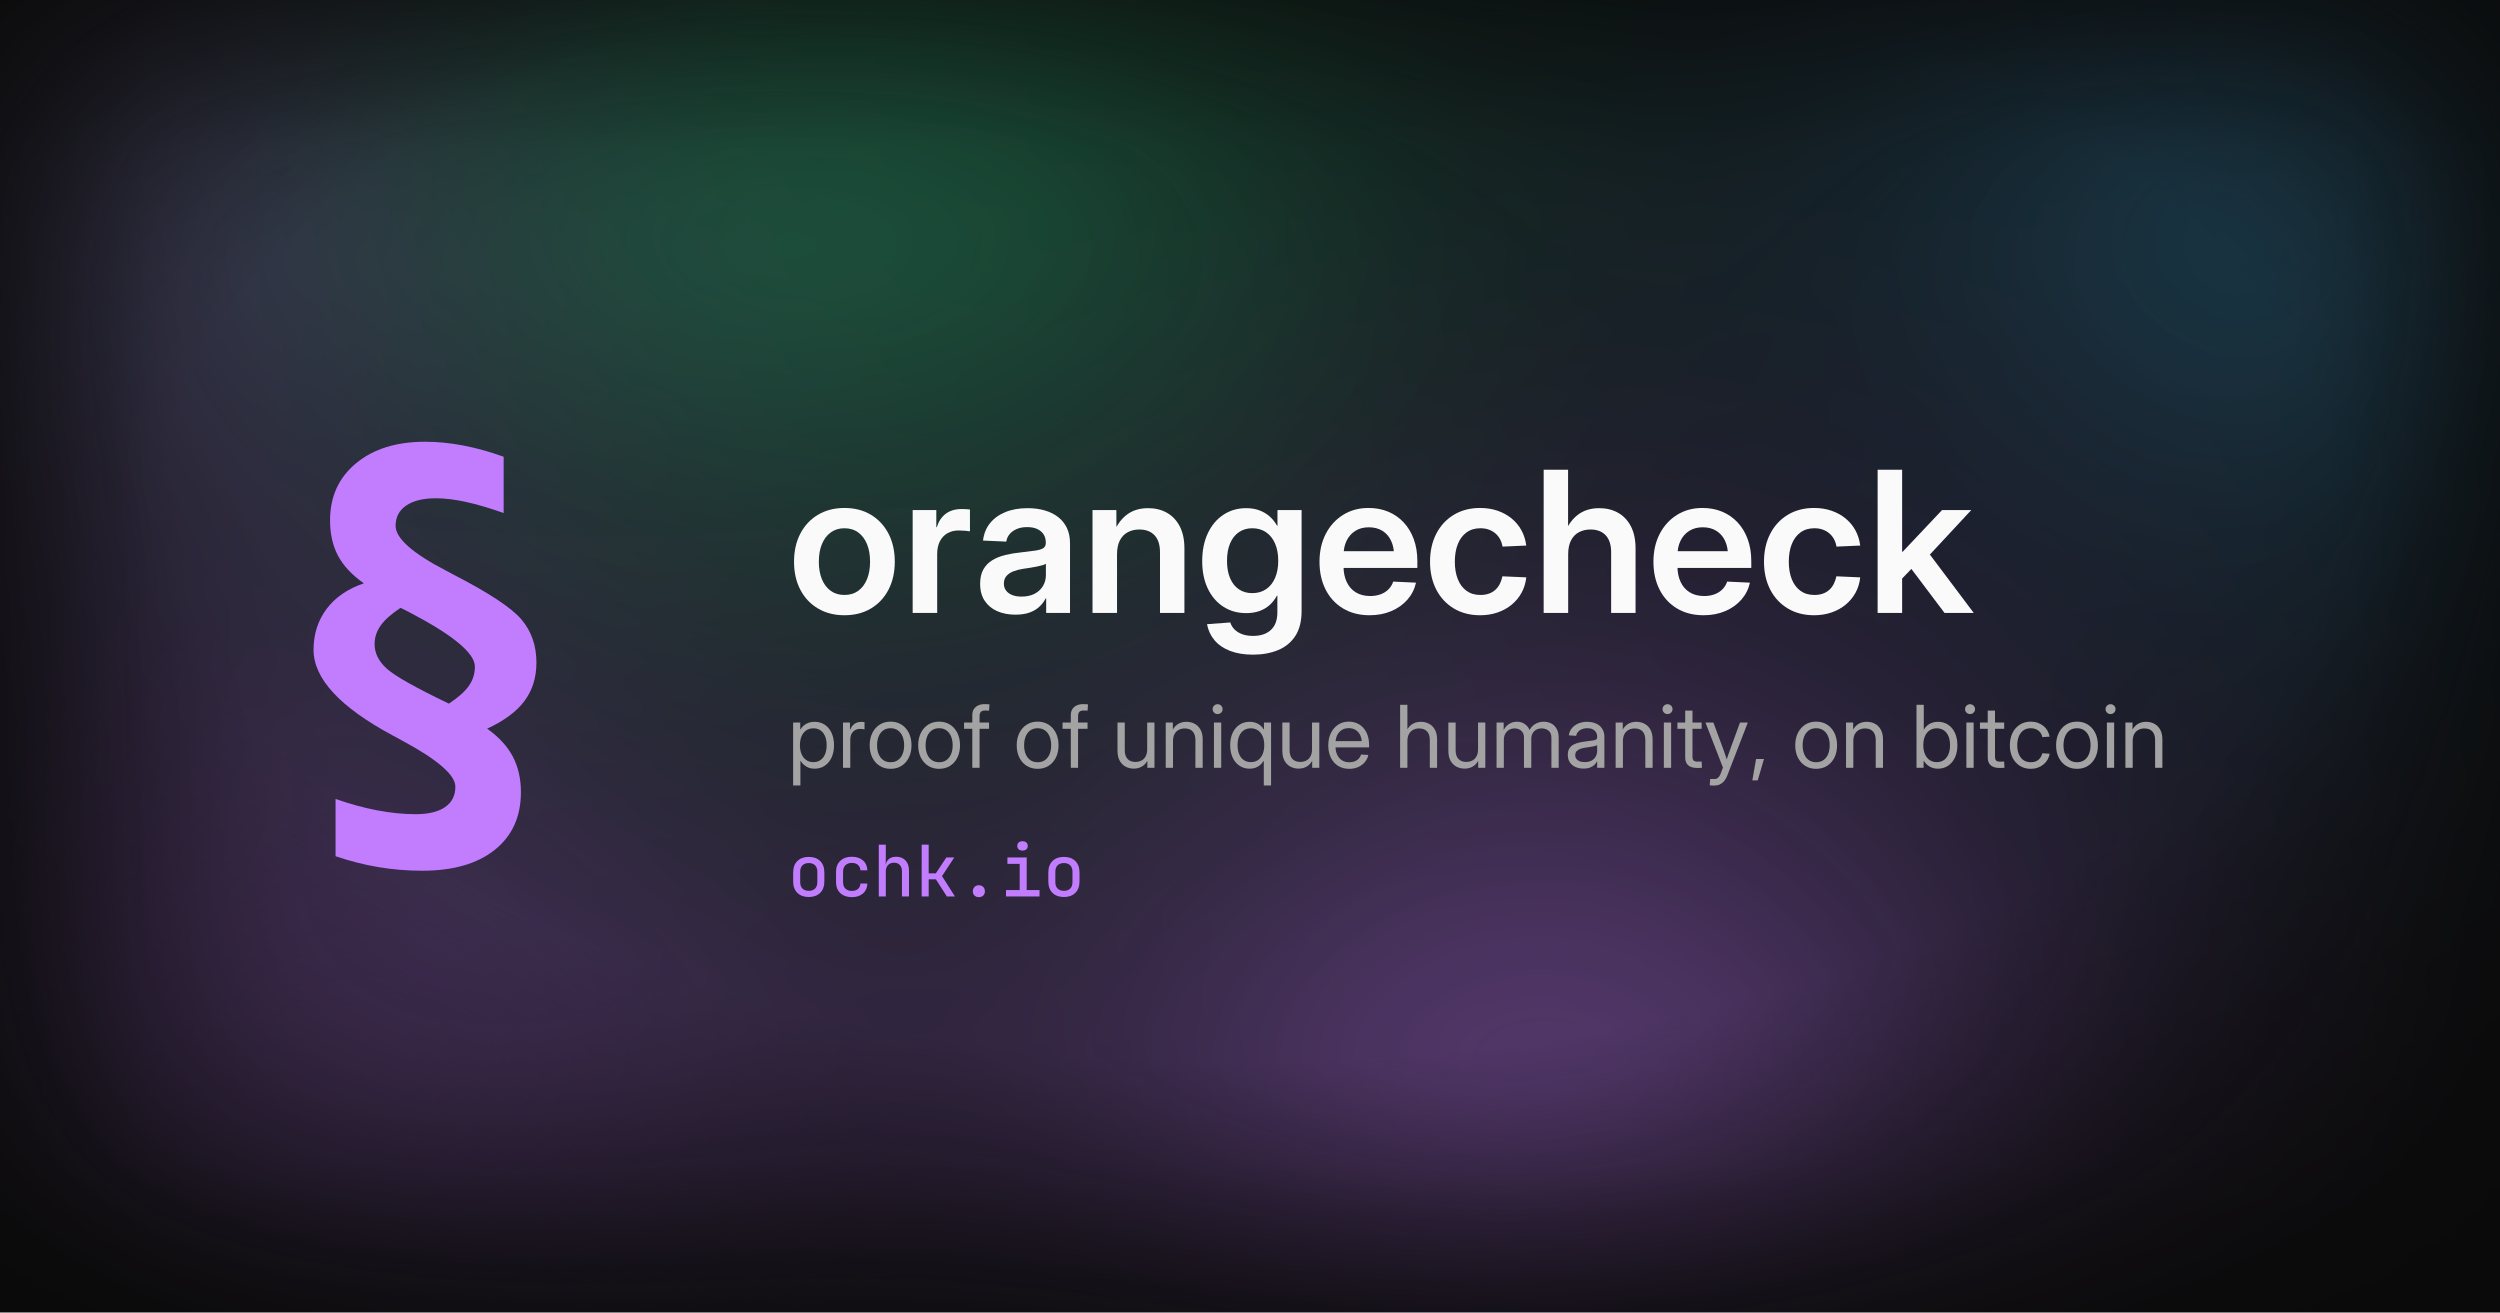
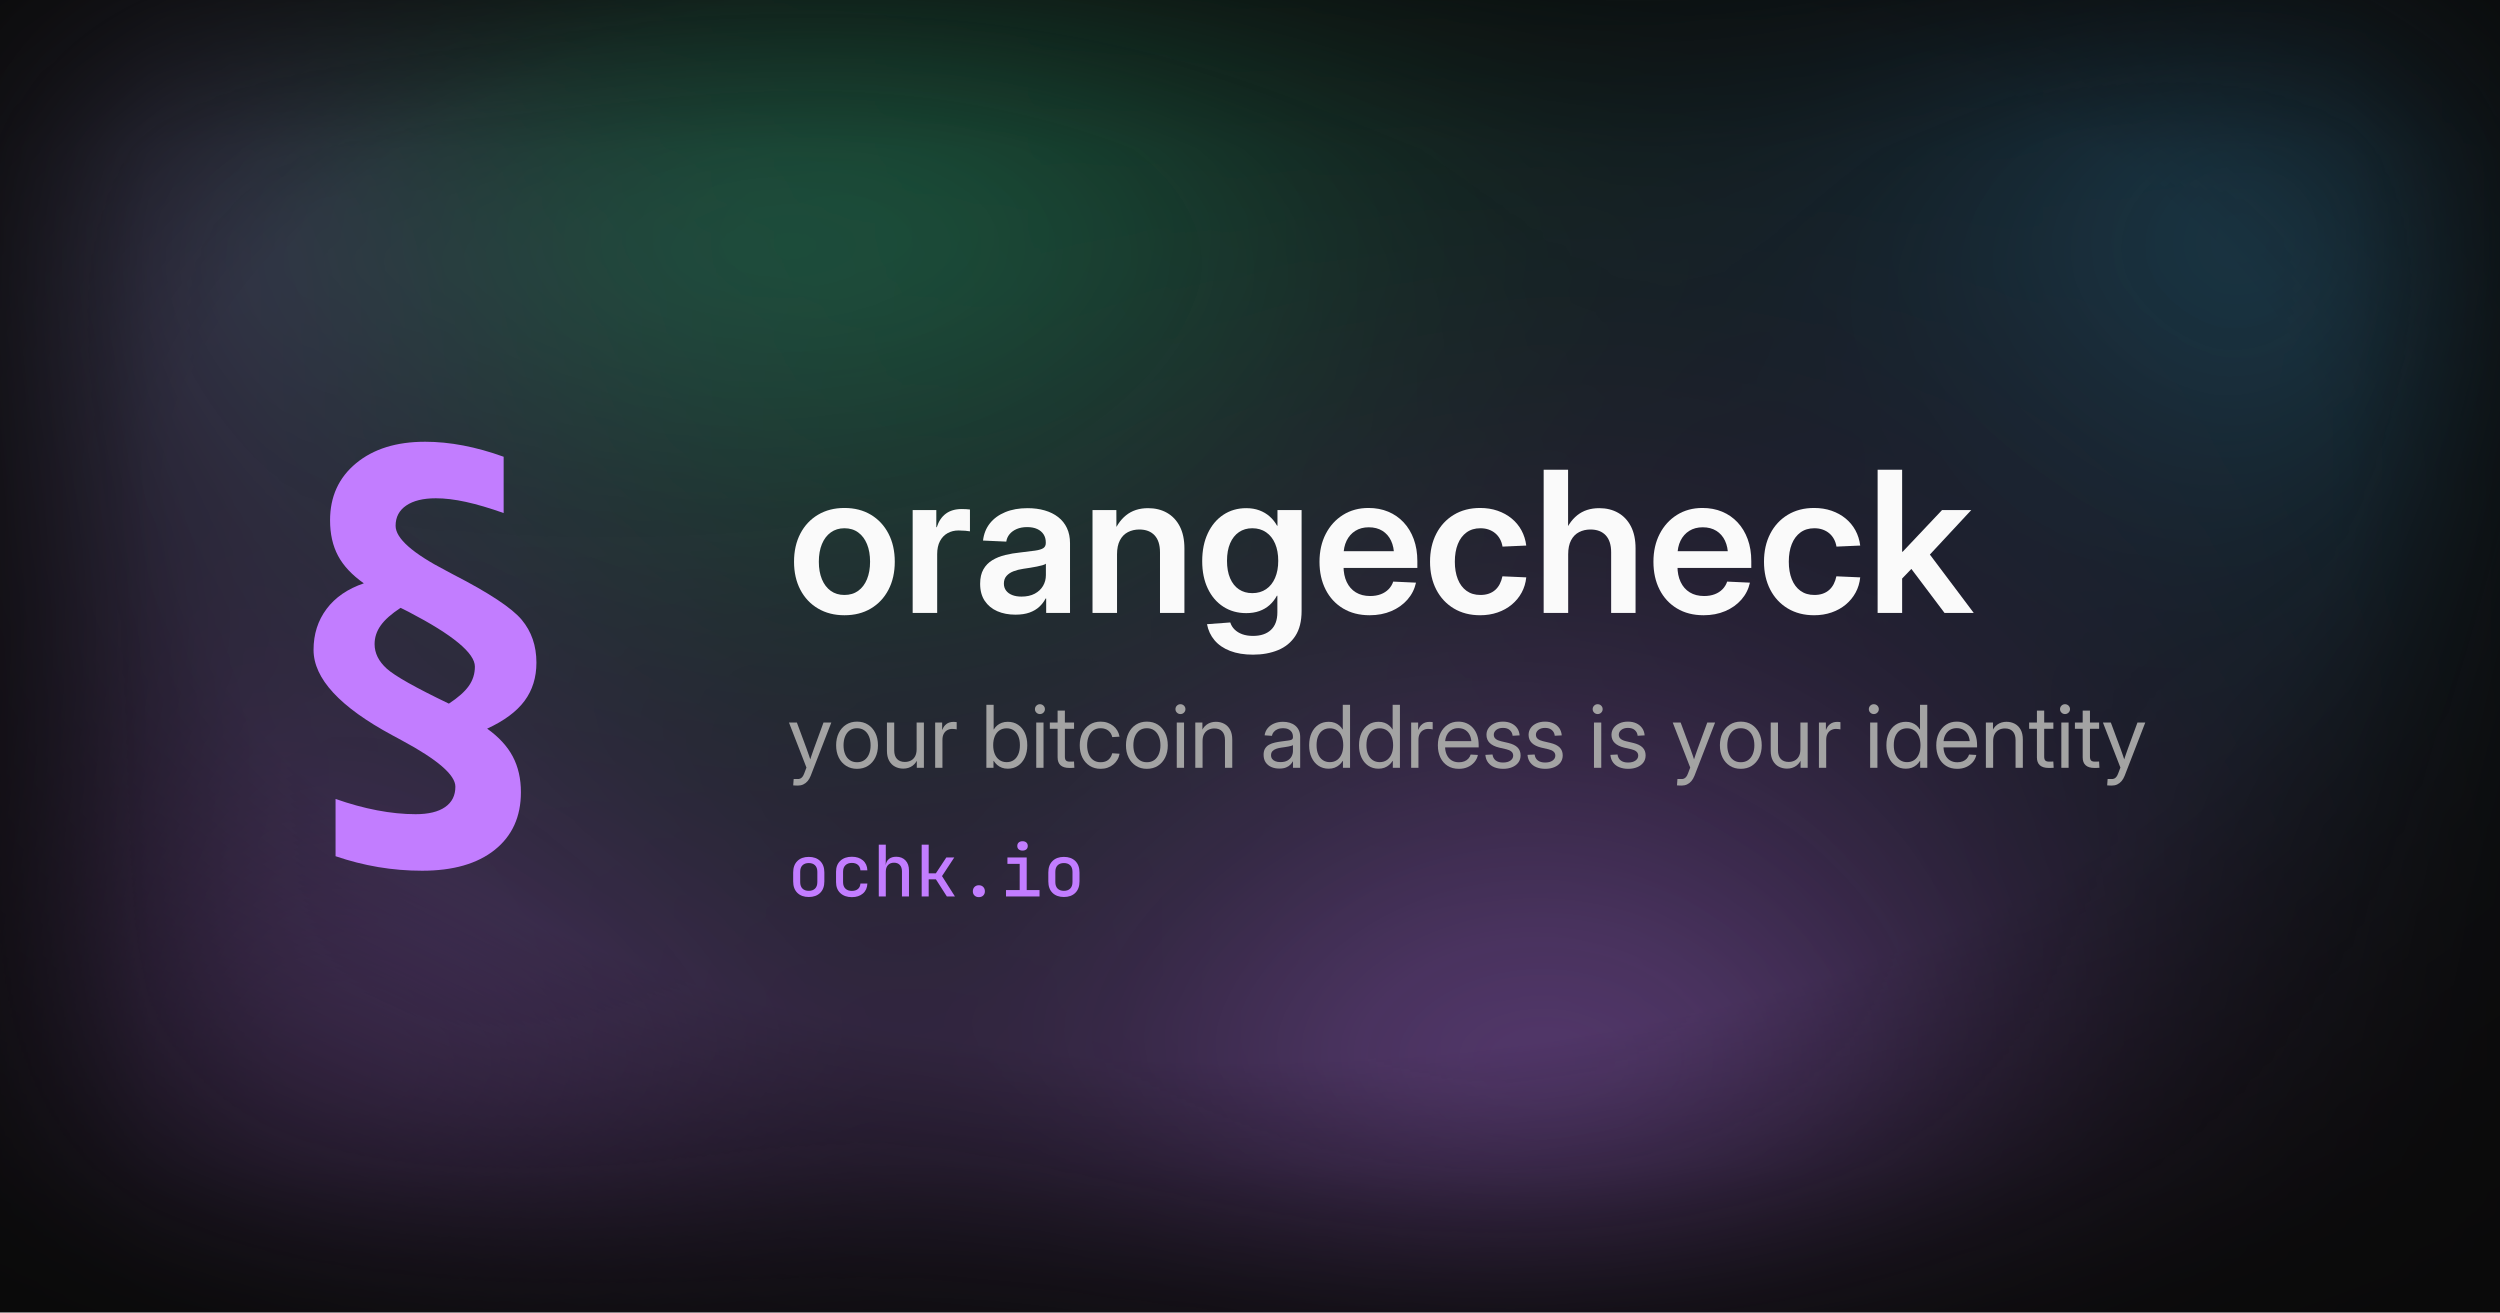
<svg xmlns="http://www.w3.org/2000/svg" width="1200" height="630" viewBox="0 0 1200 630" role="img" aria-label="orangecheck — og banner (lightning/dark)">
  <rect width="1200" height="630" fill="#0a0a0a" />
  <filter id="aublur" x="-20%" y="-20%" width="140%" height="140%">
    <feGaussianBlur stdDeviation="75.6" />
  </filter>
  <mask id="aumask">
    <rect width="1200" height="630" fill="url(#aufade)" />
  </mask>
  <defs>
    <radialGradient id="au0" cx="50%" cy="50%" r="50%">
      <stop offset="0%" stop-color="#c27dff" stop-opacity="0.95" />
      <stop offset="62%" stop-color="#c27dff" stop-opacity="0.18" />
      <stop offset="100%" stop-color="#c27dff" stop-opacity="0" />
    </radialGradient>
    <radialGradient id="au1" cx="50%" cy="50%" r="50%">
      <stop offset="0%" stop-color="#34c98a" stop-opacity="0.95" />
      <stop offset="62%" stop-color="#34c98a" stop-opacity="0.18" />
      <stop offset="100%" stop-color="#34c98a" stop-opacity="0" />
    </radialGradient>
    <radialGradient id="au2" cx="50%" cy="50%" r="50%">
      <stop offset="0%" stop-color="#3f9fd1" stop-opacity="0.95" />
      <stop offset="62%" stop-color="#3f9fd1" stop-opacity="0.18" />
      <stop offset="100%" stop-color="#3f9fd1" stop-opacity="0" />
    </radialGradient>
    <radialGradient id="au3" cx="50%" cy="50%" r="50%">
      <stop offset="0%" stop-color="#c27dff" stop-opacity="0.95" />
      <stop offset="62%" stop-color="#c27dff" stop-opacity="0.18" />
      <stop offset="100%" stop-color="#c27dff" stop-opacity="0" />
    </radialGradient>
    <radialGradient id="au4" cx="50%" cy="50%" r="50%">
      <stop offset="0%" stop-color="#c27dff" stop-opacity="0.95" />
      <stop offset="62%" stop-color="#c27dff" stop-opacity="0.18" />
      <stop offset="100%" stop-color="#c27dff" stop-opacity="0" />
    </radialGradient>
    <radialGradient id="aufade" cx="50%" cy="38%" r="78%">
      <stop offset="55%" stop-color="#fff" stop-opacity="1" />
      <stop offset="100%" stop-color="#fff" stop-opacity="0" />
    </radialGradient>
  </defs>
  <g opacity="0.62" filter="url(#aublur)" mask="url(#aumask)">
    <ellipse cx="-60.0" cy="-63.0" rx="552.0" ry="598.5" fill="url(#au0)" />
    <ellipse cx="408.0" cy="-31.5" rx="504.0" ry="567.0" fill="url(#au1)" />
    <ellipse cx="1176.0" cy="-50.4" rx="552.0" ry="598.5" fill="url(#au2)" />
    <ellipse cx="744.0" cy="598.5" rx="480.0" ry="535.5" fill="url(#au3)" />
    <ellipse cx="144.0" cy="642.6" rx="504.0" ry="535.5" fill="url(#au4)" />
  </g>
  <g transform="translate(72.0 183.0) scale(0.2578)" fill="#fafafa">
    <path d="M518 856Q463 820 438.5 785.5Q414 751 414 711Q414 657 462.5 613.0Q511 569 711 473Q766 509 790.5 543.5Q815 578 815 621Q815 702 550 840ZM930 1460V1235Q845 1265 779.0 1279.5Q713 1294 659 1294Q583 1294 540.5 1265.0Q498 1236 498 1184Q498 1109 701 1004Q720 994 729 989Q943 879 1002.0 808.5Q1061 738 1061 637Q1061 548 1013.5 484.0Q966 420 864 373Q934 323 966.5 261.5Q999 200 999 119Q999 -28 894.5 -111.5Q790 -195 604 -195Q515 -195 429.0 -180.5Q343 -166 258 -137V92Q343 62 424.0 46.5Q505 31 578 31Q655 31 696.0 59.5Q737 88 737 141Q737 211 523 326L512 332L486 346Q170 516 170 688Q170 782 222.0 851.5Q274 921 371 954Q300 1004 268.0 1064.0Q236 1124 236 1206Q236 1348 340.0 1434.0Q444 1520 616 1520Q690 1520 768.5 1505.0Q847 1490 930 1460Z" fill="#c27dff" transform="translate(225.3457 820.5434) scale(0.465726 -0.465726)" />
  </g>
  <g fill="#fafafa">
    <path transform="translate(378.00 294.21) scale(0.04614 -0.04614)" d="M592 -24Q436 -24 317.50 46Q199 116 133.50 241.50Q68 367 68 533Q68 699 133.50 825Q199 951 317.50 1021.50Q436 1092 592 1092Q750 1092 867.50 1021.50Q985 951 1050.50 825Q1116 699 1116 533Q1116 367 1050.50 241.50Q985 116 867.50 46Q750 -24 592 -24ZM592 187Q676 187 735.50 230Q795 273 827 351Q859 429 859 533Q859 638 827 716Q795 794 735.50 837.50Q676 881 592 881Q510 881 450 837.50Q390 794 358 716Q326 638 326 533Q326 428 358 350.50Q390 273 449.50 230Q509 187 592 187Z" />
    <path transform="translate(432.68 294.21) scale(0.04614 -0.04614)" d="M117 0V1070H363V892H368Q397 984 462 1032.50Q527 1081 629 1081Q653 1081 675.50 1079.50Q698 1078 713 1076V849Q699 852 664.50 855Q630 858 594 858Q531 858 480.50 830Q430 802 401 747Q372 692 372 611V0Z" />
    <path transform="translate(467.19 294.21) scale(0.04614 -0.04614)" d="M438 -18Q332 -18 249.50 18Q167 54 119 125.50Q71 197 71 303Q71 394 105 453.50Q139 513 197.50 548.50Q256 584 331.50 602.50Q407 621 488 629Q586 640 644 648.50Q702 657 728 674Q754 691 754 727V734Q754 782 731 817.50Q708 853 665 873Q622 893 560 893Q498 893 451.50 873Q405 853 377 819Q349 785 343 742L101 753Q113 857 172.50 932Q232 1007 332 1048.50Q432 1090 564 1090Q662 1090 743 1066.50Q824 1043 883 997Q942 951 974 883Q1006 815 1006 726V0H758V150H752Q728 103 687 64.50Q646 26 585 4Q524 -18 438 -18ZM501 170Q583 170 639.50 200.50Q696 231 725.50 281.50Q755 332 755 393V512Q743 503 718.50 496Q694 489 661 482.50Q628 476 591.50 470Q555 464 519 459Q464 451 418.50 433.50Q373 416 345.50 385Q318 354 318 305Q318 263 341 232.50Q364 202 405 186Q446 170 501 170Z" />
    <path transform="translate(519.01 294.21) scale(0.04614 -0.04614)" d="M372 610V0H117V1070H365L366 799H323Q373 941 465.50 1015.50Q558 1090 695 1090Q807 1090 892 1041.50Q977 993 1025 900Q1073 807 1073 671V0H819V631Q819 747 762.50 807.50Q706 868 604 868Q538 868 485 840.50Q432 813 402 755.50Q372 698 372 610Z" />
    <path transform="translate(573.92 294.21) scale(0.04614 -0.04614)" d="M597 -434Q459 -434 358 -395Q257 -356 196.50 -284.50Q136 -213 118 -117L360 -99Q373 -141 405 -172.50Q437 -204 485 -221.50Q533 -239 597 -239Q716 -239 783 -176.50Q850 -114 850 6V179H845Q814 122 768.50 81.50Q723 41 662.50 19.50Q602 -2 526 -2Q391 -2 287.50 65Q184 132 126 254Q68 376 68 539Q68 705 126.50 829Q185 953 288.50 1021.50Q392 1090 526 1090Q601 1090 662 1067.50Q723 1045 769.50 1004Q816 963 847 907H851V1070H1102V21Q1102 -140 1036.50 -240Q971 -340 856.50 -387Q742 -434 597 -434ZM589 206Q672 206 732.50 247Q793 288 826 364Q859 440 859 542Q859 645 826.50 721Q794 797 733 839Q672 881 589 881Q509 881 450 840.50Q391 800 358.50 724.50Q326 649 326 542Q326 436 358.50 360.50Q391 285 450 245.50Q509 206 589 206Z" />
    <path transform="translate(630.22 294.21) scale(0.04614 -0.04614)" d="M590 -24Q430 -24 312.50 47Q195 118 131.50 243.50Q68 369 68 532Q68 696 133 822Q198 948 313 1020Q428 1092 578 1092Q690 1092 782.50 1053.50Q875 1015 943 942.50Q1011 870 1048.50 768Q1086 666 1086 539V468H174V642H958L844 594Q844 685 812.50 751.50Q781 818 722 854.50Q663 891 581 891Q500 891 441 854Q382 817 350 751.50Q318 686 318 598V486Q318 392 351 322Q384 252 446 214Q508 176 595 176Q657 176 705.50 194.50Q754 213 787 247Q820 281 835 326L1072 315Q1050 215 983 138.50Q916 62 815 19Q714 -24 590 -24Z" />
    <path transform="translate(683.28 294.21) scale(0.04614 -0.04614)" d="M589 -24Q433 -24 315.50 46.50Q198 117 133 242.50Q68 368 68 533Q68 698 133 824Q198 950 315.50 1021Q433 1092 589 1092Q687 1092 770 1063.50Q853 1035 916.50 983Q980 931 1019 859.50Q1058 788 1069 701L822 690Q815 733 796 768Q777 803 747.50 828Q718 853 679 867Q640 881 592 881Q507 881 447.50 837.50Q388 794 357 716Q326 638 326 533Q326 429 357 351Q388 273 447.50 230Q507 187 592 187Q641 187 679.50 200.50Q718 214 746.50 239.50Q775 265 793.50 301Q812 337 821 381L1069 370Q1060 283 1021 211.50Q982 140 918.50 87Q855 34 771 5Q687 -24 589 -24Z" />
    <path transform="translate(735.56 294.21) scale(0.04614 -0.04614)" d="M372 610V0H117V1490H371V799H323Q373 941 465.50 1015.50Q558 1090 695 1090Q807 1090 892 1041.50Q977 993 1025 900Q1073 807 1073 671V0H819V631Q819 747 762.50 807.50Q706 868 604 868Q538 868 485 840.50Q432 813 402 755.50Q372 698 372 610Z" />
    <path transform="translate(790.51 294.21) scale(0.04614 -0.04614)" d="M590 -24Q430 -24 312.50 47Q195 118 131.50 243.50Q68 369 68 532Q68 696 133 822Q198 948 313 1020Q428 1092 578 1092Q690 1092 782.50 1053.50Q875 1015 943 942.50Q1011 870 1048.50 768Q1086 666 1086 539V468H174V642H958L844 594Q844 685 812.50 751.50Q781 818 722 854.50Q663 891 581 891Q500 891 441 854Q382 817 350 751.50Q318 686 318 598V486Q318 392 351 322Q384 252 446 214Q508 176 595 176Q657 176 705.50 194.50Q754 213 787 247Q820 281 835 326L1072 315Q1050 215 983 138.50Q916 62 815 19Q714 -24 590 -24Z" />
    <path transform="translate(843.58 294.21) scale(0.04614 -0.04614)" d="M589 -24Q433 -24 315.50 46.50Q198 117 133 242.50Q68 368 68 533Q68 698 133 824Q198 950 315.50 1021Q433 1092 589 1092Q687 1092 770 1063.50Q853 1035 916.50 983Q980 931 1019 859.50Q1058 788 1069 701L822 690Q815 733 796 768Q777 803 747.50 828Q718 853 679 867Q640 881 592 881Q507 881 447.50 837.50Q388 794 357 716Q326 638 326 533Q326 429 357 351Q388 273 447.50 230Q507 187 592 187Q641 187 679.50 200.50Q718 214 746.50 239.50Q775 265 793.50 301Q812 337 821 381L1069 370Q1060 283 1021 211.50Q982 140 918.50 87Q855 34 771 5Q687 -24 589 -24Z" />
    <path transform="translate(895.86 294.21) scale(0.04614 -0.04614)" d="M350 335V637H378L787 1070H1091L600 542H549ZM117 0V1490H372V0ZM813 0 447 486 618 664 1117 0Z" />
  </g>
  <g fill="#a3a3a3">
-     <path transform="translate(378.00 368.55) scale(0.0203 -0.0203)" d="M133 -418V1070H301V909H307Q338 961 386 1001.50Q434 1042 498 1065Q562 1088 639 1088Q777 1088 881 1019Q985 950 1042.50 825Q1100 700 1100 534Q1100 369 1042.50 244Q985 119 881 49Q777 -21 639 -21Q562 -21 500.50 2.50Q439 26 391.50 67.50Q344 109 310 163H305V-418ZM613 134Q708 134 778 181.50Q848 229 887 318.50Q926 408 926 535Q926 662 887 751Q848 840 778 887Q708 934 613 934Q514 934 442 884.50Q370 835 332 745.50Q294 656 294 535Q294 415 332.50 324.50Q371 234 442.50 184Q514 134 613 134Z" />
-     <path transform="translate(401.94 368.55) scale(0.0203 -0.0203)" d="M133 0V1070H298V902H304Q333 985 399.50 1035.50Q466 1086 566 1086Q588 1086 609 1084Q630 1082 642 1080V908Q632 911 603 915.50Q574 920 537 920Q474 920 421 891.50Q368 863 336.50 805.50Q305 748 305 661V0Z" />
-     <path transform="translate(415.84 368.55) scale(0.0203 -0.0203)" d="M573 -24Q426 -24 314.50 47Q203 118 141 243Q79 368 79 532Q79 697 141 823Q203 949 314.50 1020.50Q426 1092 573 1092Q722 1092 833 1020.50Q944 949 1006 823Q1068 697 1068 532Q1068 368 1006 243Q944 118 833 47Q722 -24 573 -24ZM573 132Q676 132 747.50 183Q819 234 856.50 324.50Q894 415 894 532Q894 651 856.50 741.50Q819 832 747.50 884Q676 936 573 936Q471 936 399.50 884.50Q328 833 291 742Q254 651 254 532Q254 414 291 324Q328 234 399.50 183Q471 132 573 132Z" />
-     <path transform="translate(439.13 368.55) scale(0.0203 -0.0203)" d="M573 -24Q426 -24 314.50 47Q203 118 141 243Q79 368 79 532Q79 697 141 823Q203 949 314.50 1020.50Q426 1092 573 1092Q722 1092 833 1020.50Q944 949 1006 823Q1068 697 1068 532Q1068 368 1006 243Q944 118 833 47Q722 -24 573 -24ZM573 132Q676 132 747.50 183Q819 234 856.50 324.50Q894 415 894 532Q894 651 856.50 741.50Q819 832 747.50 884Q676 936 573 936Q471 936 399.50 884.50Q328 833 291 742Q254 651 254 532Q254 414 291 324Q328 234 399.50 183Q471 132 573 132Z" />
-     <path transform="translate(462.42 368.55) scale(0.0203 -0.0203)" d="M607 1070V922H16V1070ZM211 0V1249Q211 1330 247.50 1387Q284 1444 349 1475Q414 1506 498 1506Q540 1506 573 1503.50Q606 1501 618 1499L607 1351Q597 1352 567.50 1353.50Q538 1355 515 1355Q445 1355 414 1323Q383 1291 383 1220V0Z" />
-     <path transform="translate(486.42 368.55) scale(0.0203 -0.0203)" d="M573 -24Q426 -24 314.50 47Q203 118 141 243Q79 368 79 532Q79 697 141 823Q203 949 314.50 1020.50Q426 1092 573 1092Q722 1092 833 1020.50Q944 949 1006 823Q1068 697 1068 532Q1068 368 1006 243Q944 118 833 47Q722 -24 573 -24ZM573 132Q676 132 747.50 183Q819 234 856.50 324.50Q894 415 894 532Q894 651 856.50 741.50Q819 832 747.50 884Q676 936 573 936Q471 936 399.50 884.50Q328 833 291 742Q254 651 254 532Q254 414 291 324Q328 234 399.50 183Q471 132 573 132Z" />
-     <path transform="translate(509.70 368.55) scale(0.0203 -0.0203)" d="M607 1070V922H16V1070ZM211 0V1249Q211 1330 247.50 1387Q284 1444 349 1475Q414 1506 498 1506Q540 1506 573 1503.50Q606 1501 618 1499L607 1351Q597 1352 567.50 1353.50Q538 1355 515 1355Q445 1355 414 1323Q383 1291 383 1220V0Z" />
-     <path transform="translate(533.70 368.55) scale(0.0203 -0.0203)" d="M519 -19Q412 -19 324 27.50Q236 74 184.50 168Q133 262 133 402V1070H305V414Q305 279 371.50 209Q438 139 556 139Q634 139 697 170.50Q760 202 797.50 269.50Q835 337 835 440V1070H1007V0H839V259H882Q830 114 737 47.50Q644 -19 519 -19Z" />
-     <path transform="translate(556.85 368.55) scale(0.0203 -0.0203)" d="M305 630V0H133V1070H301V810H258Q310 956 403 1022Q496 1088 621 1088Q729 1088 816.50 1041.50Q904 995 955.50 902Q1007 809 1007 668V0H835V655Q835 791 769 861Q703 931 584 931Q507 931 443.50 899Q380 867 342.50 800.50Q305 734 305 630Z" />
-     <path transform="translate(579.99 368.55) scale(0.0203 -0.0203)" d="M133 0V1070H305V0ZM220 1271Q171 1271 136.50 1305Q102 1339 102 1387Q102 1436 136.50 1470Q171 1504 219 1504Q269 1504 303.50 1470Q338 1436 338 1387Q338 1339 303.50 1305Q269 1271 220 1271Z" />
-     <path transform="translate(588.88 368.55) scale(0.0203 -0.0203)" d="M1046 -418H874V163H869Q836 109 788.50 67.50Q741 26 679.50 2.50Q618 -21 540 -21Q403 -21 298.50 49Q194 119 136.50 244Q79 369 79 534Q79 700 137 825Q195 950 299 1019Q403 1088 541 1088Q619 1088 682.50 1065Q746 1042 794 1001.50Q842 961 872 909H878V1070H1046ZM567 134Q666 134 737.50 184Q809 234 847 324.50Q885 415 885 535Q885 656 847 745.50Q809 835 737.50 884.50Q666 934 567 934Q472 934 401.50 887Q331 840 292.50 751Q254 662 254 535Q254 408 293 318.50Q332 229 402.50 181.50Q473 134 567 134Z" />
-     <path transform="translate(612.82 368.55) scale(0.0203 -0.0203)" d="M519 -19Q412 -19 324 27.50Q236 74 184.50 168Q133 262 133 402V1070H305V414Q305 279 371.50 209Q438 139 556 139Q634 139 697 170.50Q760 202 797.50 269.50Q835 337 835 440V1070H1007V0H839V259H882Q830 114 737 47.50Q644 -19 519 -19Z" />
-     <path transform="translate(635.97 368.55) scale(0.0203 -0.0203)" d="M577 -24Q420 -24 309 47Q198 118 138.50 243.50Q79 369 79 531Q79 695 140.50 821Q202 947 311 1019.50Q420 1092 563 1092Q668 1092 756 1054Q844 1016 908.50 944Q973 872 1008.50 769.50Q1044 667 1044 536V483H176V631H949L873 578Q873 687 835.50 768Q798 849 728.50 893.50Q659 938 563 938Q467 938 397 893Q327 848 288.50 768.50Q250 689 250 585V506Q250 394 289 309.50Q328 225 401 178Q474 131 577 131Q650 131 706.50 153.50Q763 176 800.50 217.50Q838 259 855 314L1026 304Q1005 206 942 132.50Q879 59 785.50 17.50Q692 -24 577 -24Z" />
-     <path transform="translate(669.36 368.55) scale(0.0203 -0.0203)" d="M305 630V0H133V1490H305V810H258Q310 956 403 1022Q496 1088 621 1088Q729 1088 816.50 1041.50Q904 995 955.50 902Q1007 809 1007 668V0H835V655Q835 791 769 861Q703 931 584 931Q507 931 443.50 899Q380 867 342.50 800.50Q305 734 305 630Z" />
-     <path transform="translate(692.51 368.55) scale(0.0203 -0.0203)" d="M519 -19Q412 -19 324 27.50Q236 74 184.50 168Q133 262 133 402V1070H305V414Q305 279 371.50 209Q438 139 556 139Q634 139 697 170.50Q760 202 797.50 269.50Q835 337 835 440V1070H1007V0H839V259H882Q830 114 737 47.50Q644 -19 519 -19Z" />
-     <path transform="translate(715.65 368.55) scale(0.0203 -0.0203)" d="M133 0V1070H301V846H282Q311 926 361.50 980Q412 1034 477 1062Q542 1090 614 1090Q738 1090 822 1018.50Q906 947 927 846H895Q917 915 967 970Q1017 1025 1089.50 1057.50Q1162 1090 1250 1090Q1347 1090 1427 1048Q1507 1006 1554.50 921Q1602 836 1602 706V0H1430V705Q1430 827 1361 879.50Q1292 932 1201 932Q1125 932 1069.50 900Q1014 868 984 812.50Q954 757 954 685V0H781V723Q781 817 718 874.50Q655 932 559 932Q493 932 435 901Q377 870 341 809Q305 748 305 657V0Z" />
-     <path transform="translate(750.88 368.55) scale(0.0203 -0.0203)" d="M453 -18Q348 -18 264 19Q180 56 131 128.50Q82 201 82 307Q82 399 118 457Q154 515 214.50 547.50Q275 580 351 597Q427 614 506 624Q606 638 665.50 645Q725 652 750.50 668.50Q776 685 776 725V734Q776 795 749 840Q722 885 669.50 911Q617 937 542 937Q468 937 411 912Q354 887 320.50 846Q287 805 279 756L106 768Q120 866 179 937.50Q238 1009 331.50 1048.50Q425 1088 541 1088Q625 1088 699 1066Q773 1044 828.50 999Q884 954 915.50 887Q947 820 947 730V0H777V150H771Q752 112 714 73Q676 34 612.50 8Q549 -18 453 -18ZM479 135Q582 135 648 173Q714 211 745 271.50Q776 332 776 401V538Q766 528 737 519.50Q708 511 667.50 503.50Q627 496 582.50 489Q538 482 498 477Q436 469 381 449.50Q326 430 292 394Q258 358 258 297Q258 246 285 210Q312 174 362 154.50Q412 135 479 135Z" />
-     <path transform="translate(772.81 368.55) scale(0.0203 -0.0203)" d="M305 630V0H133V1070H301V810H258Q310 956 403 1022Q496 1088 621 1088Q729 1088 816.50 1041.50Q904 995 955.50 902Q1007 809 1007 668V0H835V655Q835 791 769 861Q703 931 584 931Q507 931 443.50 899Q380 867 342.50 800.50Q305 734 305 630Z" />
-     <path transform="translate(795.95 368.55) scale(0.0203 -0.0203)" d="M133 0V1070H305V0ZM220 1271Q171 1271 136.50 1305Q102 1339 102 1387Q102 1436 136.50 1470Q171 1504 219 1504Q269 1504 303.50 1470Q338 1436 338 1387Q338 1339 303.50 1305Q269 1271 220 1271Z" />
-     <path transform="translate(804.84 368.55) scale(0.0203 -0.0203)" d="M589 1070V922H16V1070ZM200 1353H372V264Q372 199 398.50 172.50Q425 146 491 146Q513 146 539.50 147Q566 148 588 149L596 1Q570 -1 538 -2Q506 -3 478 -3Q340 -3 270 60Q200 123 200 246Z" />
-     <path transform="translate(817.92 368.55) scale(0.0203 -0.0203)" d="M135 -415 146 -264 231 -265Q269 -268 298.50 -256Q328 -244 352.50 -214Q377 -184 396 -132L448 6L35 1070H222L452 450Q483 367 510 285.50Q537 204 563 123H513Q539 204 566.50 286Q594 368 624 450L851 1070H1036L548 -190Q518 -265 474 -316Q430 -367 372.50 -393.50Q315 -420 246 -420Q215 -420 187 -418.50Q159 -417 135 -415Z" />
-     <path transform="translate(839.66 368.55) scale(0.0203 -0.0203)" d="M72 -298 160 208H347L199 -298Z" />
-     <path transform="translate(860.11 368.55) scale(0.0203 -0.0203)" d="M573 -24Q426 -24 314.50 47Q203 118 141 243Q79 368 79 532Q79 697 141 823Q203 949 314.50 1020.50Q426 1092 573 1092Q722 1092 833 1020.50Q944 949 1006 823Q1068 697 1068 532Q1068 368 1006 243Q944 118 833 47Q722 -24 573 -24ZM573 132Q676 132 747.50 183Q819 234 856.50 324.50Q894 415 894 532Q894 651 856.50 741.50Q819 832 747.50 884Q676 936 573 936Q471 936 399.50 884.50Q328 833 291 742Q254 651 254 532Q254 414 291 324Q328 234 399.50 183Q471 132 573 132Z" />
-     <path transform="translate(883.40 368.55) scale(0.0203 -0.0203)" d="M305 630V0H133V1070H301V810H258Q310 956 403 1022Q496 1088 621 1088Q729 1088 816.50 1041.50Q904 995 955.50 902Q1007 809 1007 668V0H835V655Q835 791 769 861Q703 931 584 931Q507 931 443.50 899Q380 867 342.50 800.50Q305 734 305 630Z" />
-     <path transform="translate(917.22 368.55) scale(0.0203 -0.0203)" d="M639 -21Q562 -21 499.50 2.50Q437 26 389 67.50Q341 109 307 163H301V0H133V1490H305V909H310Q341 961 388 1001.50Q435 1042 498.50 1065Q562 1088 639 1088Q777 1088 881 1019Q985 950 1042.50 825Q1100 700 1100 534Q1100 369 1042.50 244Q985 119 881 49Q777 -21 639 -21ZM613 134Q708 134 778 181.50Q848 229 887 318.50Q926 408 926 535Q926 662 887 751Q848 840 778 887Q708 934 613 934Q514 934 442 884.50Q370 835 332 745.50Q294 656 294 535Q294 415 332.50 324.50Q371 234 442.50 184Q514 134 613 134Z" />
-     <path transform="translate(941.16 368.55) scale(0.0203 -0.0203)" d="M133 0V1070H305V0ZM220 1271Q171 1271 136.50 1305Q102 1339 102 1387Q102 1436 136.50 1470Q171 1504 219 1504Q269 1504 303.50 1470Q338 1436 338 1387Q338 1339 303.50 1305Q269 1271 220 1271Z" />
-     <path transform="translate(950.05 368.55) scale(0.0203 -0.0203)" d="M589 1070V922H16V1070ZM200 1353H372V264Q372 199 398.50 172.50Q425 146 491 146Q513 146 539.50 147Q566 148 588 149L596 1Q570 -1 538 -2Q506 -3 478 -3Q340 -3 270 60Q200 123 200 246Z" />
-     <path transform="translate(963.12 368.55) scale(0.0203 -0.0203)" d="M573 -24Q426 -24 314.50 47Q203 118 141 243Q79 368 79 532Q79 697 141 823Q203 949 314.50 1020.50Q426 1092 573 1092Q661 1092 736.50 1065.50Q812 1039 871 992Q930 945 968 880Q1006 815 1020 737L848 726Q838 772 815.50 810.50Q793 849 758 877Q723 905 677 920.50Q631 936 573 936Q471 936 399.50 884.50Q328 833 291 742Q254 651 254 532Q254 414 291 324Q328 234 399.50 183Q471 132 573 132Q632 132 677.50 147Q723 162 756 190Q789 218 812 257Q835 296 847 344L1021 333Q1008 256 969.50 190.50Q931 125 871.50 77Q812 29 736.50 2.50Q661 -24 573 -24Z" />
-     <path transform="translate(985.32 368.55) scale(0.0203 -0.0203)" d="M573 -24Q426 -24 314.50 47Q203 118 141 243Q79 368 79 532Q79 697 141 823Q203 949 314.50 1020.50Q426 1092 573 1092Q722 1092 833 1020.50Q944 949 1006 823Q1068 697 1068 532Q1068 368 1006 243Q944 118 833 47Q722 -24 573 -24ZM573 132Q676 132 747.50 183Q819 234 856.50 324.50Q894 415 894 532Q894 651 856.50 741.50Q819 832 747.50 884Q676 936 573 936Q471 936 399.50 884.50Q328 833 291 742Q254 651 254 532Q254 414 291 324Q328 234 399.50 183Q471 132 573 132Z" />
-     <path transform="translate(1008.60 368.55) scale(0.0203 -0.0203)" d="M133 0V1070H305V0ZM220 1271Q171 1271 136.50 1305Q102 1339 102 1387Q102 1436 136.50 1470Q171 1504 219 1504Q269 1504 303.50 1470Q338 1436 338 1387Q338 1339 303.50 1305Q269 1271 220 1271Z" />
-     <path transform="translate(1017.50 368.55) scale(0.0203 -0.0203)" d="M305 630V0H133V1070H301V810H258Q310 956 403 1022Q496 1088 621 1088Q729 1088 816.50 1041.50Q904 995 955.50 902Q1007 809 1007 668V0H835V655Q835 791 769 861Q703 931 584 931Q507 931 443.50 899Q380 867 342.50 800.50Q305 734 305 630Z" />
+     <path transform="translate(378.00 368.55) scale(0.0203 -0.0203)" d="M135 -415 146 -264 231 -265Q269 -268 298.50 -256Q328 -244 352.50 -214Q377 -184 396 -132L448 6L35 1070H222L452 450Q483 367 510 285.50Q537 204 563 123H513Q539 204 566.50 286Q594 368 624 450L851 1070H1036L548 -190Q518 -265 474 -316Q430 -367 372.50 -393.50Q315 -420 246 -420Q215 -420 187 -418.50Q159 -417 135 -415Z" />
+     <path transform="translate(399.74 368.55) scale(0.0203 -0.0203)" d="M573 -24Q426 -24 314.50 47Q203 118 141 243Q79 368 79 532Q79 697 141 823Q203 949 314.50 1020.50Q426 1092 573 1092Q722 1092 833 1020.50Q944 949 1006 823Q1068 697 1068 532Q1068 368 1006 243Q944 118 833 47Q722 -24 573 -24ZM573 132Q676 132 747.50 183Q819 234 856.50 324.50Q894 415 894 532Q894 651 856.50 741.50Q819 832 747.50 884Q676 936 573 936Q471 936 399.50 884.50Q328 833 291 742Q254 651 254 532Q254 414 291 324Q328 234 399.50 183Q471 132 573 132Z" />
+     <path transform="translate(423.03 368.55) scale(0.0203 -0.0203)" d="M519 -19Q412 -19 324 27.50Q236 74 184.50 168Q133 262 133 402V1070H305V414Q305 279 371.50 209Q438 139 556 139Q634 139 697 170.50Q760 202 797.50 269.50Q835 337 835 440V1070H1007V0H839V259H882Q830 114 737 47.50Q644 -19 519 -19Z" />
+     <path transform="translate(446.18 368.55) scale(0.0203 -0.0203)" d="M133 0V1070H298V902H304Q333 985 399.50 1035.50Q466 1086 566 1086Q588 1086 609 1084Q630 1082 642 1080V908Q632 911 603 915.50Q574 920 537 920Q474 920 421 891.50Q368 863 336.50 805.50Q305 748 305 661V0Z" />
+     <path transform="translate(470.76 368.55) scale(0.0203 -0.0203)" d="M639 -21Q562 -21 499.50 2.50Q437 26 389 67.50Q341 109 307 163H301V0H133V1490H305V909H310Q341 961 388 1001.50Q435 1042 498.50 1065Q562 1088 639 1088Q777 1088 881 1019Q985 950 1042.50 825Q1100 700 1100 534Q1100 369 1042.50 244Q985 119 881 49Q777 -21 639 -21ZM613 134Q708 134 778 181.50Q848 229 887 318.50Q926 408 926 535Q926 662 887 751Q848 840 778 887Q708 934 613 934Q514 934 442 884.50Q370 835 332 745.50Q294 656 294 535Q294 415 332.50 324.50Q371 234 442.50 184Q514 134 613 134Z" />
+     <path transform="translate(494.70 368.55) scale(0.0203 -0.0203)" d="M133 0V1070H305V0ZM220 1271Q171 1271 136.50 1305Q102 1339 102 1387Q102 1436 136.50 1470Q171 1504 219 1504Q269 1504 303.50 1470Q338 1436 338 1387Q338 1339 303.50 1305Q269 1271 220 1271Z" />
+     <path transform="translate(503.59 368.55) scale(0.0203 -0.0203)" d="M589 1070V922H16V1070ZM200 1353H372V264Q372 199 398.50 172.50Q425 146 491 146Q513 146 539.50 147Q566 148 588 149L596 1Q570 -1 538 -2Q506 -3 478 -3Q340 -3 270 60Q200 123 200 246Z" />
+     <path transform="translate(516.67 368.55) scale(0.0203 -0.0203)" d="M573 -24Q426 -24 314.50 47Q203 118 141 243Q79 368 79 532Q79 697 141 823Q203 949 314.50 1020.50Q426 1092 573 1092Q661 1092 736.50 1065.50Q812 1039 871 992Q930 945 968 880Q1006 815 1020 737L848 726Q838 772 815.50 810.50Q793 849 758 877Q723 905 677 920.50Q631 936 573 936Q471 936 399.50 884.50Q328 833 291 742Q254 651 254 532Q254 414 291 324Q328 234 399.50 183Q471 132 573 132Q632 132 677.50 147Q723 162 756 190Q789 218 812 257Q835 296 847 344L1021 333Q1008 256 969.50 190.50Q931 125 871.50 77Q812 29 736.50 2.50Q661 -24 573 -24Z" />
+     <path transform="translate(538.86 368.55) scale(0.0203 -0.0203)" d="M573 -24Q426 -24 314.50 47Q203 118 141 243Q79 368 79 532Q79 697 141 823Q203 949 314.50 1020.50Q426 1092 573 1092Q722 1092 833 1020.50Q944 949 1006 823Q1068 697 1068 532Q1068 368 1006 243Q944 118 833 47Q722 -24 573 -24ZM573 132Q676 132 747.50 183Q819 234 856.50 324.50Q894 415 894 532Q894 651 856.50 741.50Q819 832 747.50 884Q676 936 573 936Q471 936 399.50 884.50Q328 833 291 742Q254 651 254 532Q254 414 291 324Q328 234 399.50 183Q471 132 573 132Z" />
+     <path transform="translate(562.15 368.55) scale(0.0203 -0.0203)" d="M133 0V1070H305V0ZM220 1271Q171 1271 136.50 1305Q102 1339 102 1387Q102 1436 136.50 1470Q171 1504 219 1504Q269 1504 303.50 1470Q338 1436 338 1387Q338 1339 303.50 1305Q269 1271 220 1271Z" />
+     <path transform="translate(571.04 368.55) scale(0.0203 -0.0203)" d="M305 630V0H133V1070H301V810H258Q310 956 403 1022Q496 1088 621 1088Q729 1088 816.50 1041.50Q904 995 955.50 902Q1007 809 1007 668V0H835V655Q835 791 769 861Q703 931 584 931Q507 931 443.50 899Q380 867 342.50 800.50Q305 734 305 630Z" />
+     <path transform="translate(604.86 368.55) scale(0.0203 -0.0203)" d="M453 -18Q348 -18 264 19Q180 56 131 128.50Q82 201 82 307Q82 399 118 457Q154 515 214.50 547.50Q275 580 351 597Q427 614 506 624Q606 638 665.50 645Q725 652 750.50 668.50Q776 685 776 725V734Q776 795 749 840Q722 885 669.50 911Q617 937 542 937Q468 937 411 912Q354 887 320.50 846Q287 805 279 756L106 768Q120 866 179 937.50Q238 1009 331.50 1048.50Q425 1088 541 1088Q625 1088 699 1066Q773 1044 828.50 999Q884 954 915.50 887Q947 820 947 730V0H777V150H771Q752 112 714 73Q676 34 612.50 8Q549 -18 453 -18ZM479 135Q582 135 648 173Q714 211 745 271.50Q776 332 776 401V538Q766 528 737 519.50Q708 511 667.50 503.50Q627 496 582.50 489Q538 482 498 477Q436 469 381 449.50Q326 430 292 394Q258 358 258 297Q258 246 285 210Q312 174 362 154.50Q412 135 479 135Z" />
+     <path transform="translate(626.79 368.55) scale(0.0203 -0.0203)" d="M540 -21Q403 -21 298.50 49Q194 119 136.50 244Q79 369 79 534Q79 700 137 825Q195 950 299 1019Q403 1088 541 1088Q619 1088 681.50 1065Q744 1042 791.50 1001.50Q839 961 869 909H874V1490H1046V0H878V163H872Q839 109 790.50 67.50Q742 26 680 2.50Q618 -21 540 -21ZM567 134Q666 134 737.50 184Q809 234 847 324.50Q885 415 885 535Q885 656 847 745.50Q809 835 737.50 884.50Q666 934 567 934Q472 934 401.50 887Q331 840 292.50 751Q254 662 254 535Q254 408 293 318.50Q332 229 402.50 181.50Q473 134 567 134Z" />
+     <path transform="translate(650.73 368.55) scale(0.0203 -0.0203)" d="M540 -21Q403 -21 298.50 49Q194 119 136.50 244Q79 369 79 534Q79 700 137 825Q195 950 299 1019Q403 1088 541 1088Q619 1088 681.50 1065Q744 1042 791.50 1001.50Q839 961 869 909H874V1490H1046V0H878V163H872Q839 109 790.50 67.50Q742 26 680 2.50Q618 -21 540 -21ZM567 134Q666 134 737.50 184Q809 234 847 324.50Q885 415 885 535Q885 656 847 745.50Q809 835 737.50 884.50Q666 934 567 934Q472 934 401.50 887Q331 840 292.50 751Q254 662 254 535Q254 408 293 318.50Q332 229 402.50 181.50Q473 134 567 134Z" />
+     <path transform="translate(674.66 368.55) scale(0.0203 -0.0203)" d="M133 0V1070H298V902H304Q333 985 399.50 1035.50Q466 1086 566 1086Q588 1086 609 1084Q630 1082 642 1080V908Q632 911 603 915.50Q574 920 537 920Q474 920 421 891.50Q368 863 336.50 805.50Q305 748 305 661V0Z" />
+     <path transform="translate(688.57 368.55) scale(0.0203 -0.0203)" d="M577 -24Q420 -24 309 47Q198 118 138.50 243.50Q79 369 79 531Q79 695 140.50 821Q202 947 311 1019.50Q420 1092 563 1092Q668 1092 756 1054Q844 1016 908.50 944Q973 872 1008.50 769.50Q1044 667 1044 536V483H176V631H949L873 578Q873 687 835.50 768Q798 849 728.50 893.50Q659 938 563 938Q467 938 397 893Q327 848 288.50 768.50Q250 689 250 585V506Q250 394 289 309.50Q328 225 401 178Q474 131 577 131Q650 131 706.50 153.50Q763 176 800.50 217.50Q838 259 855 314L1026 304Q1005 206 942 132.50Q879 59 785.50 17.50Q692 -24 577 -24Z" />
+     <path transform="translate(711.29 368.55) scale(0.0203 -0.0203)" d="M504 -24Q390 -24 298.50 12Q207 48 150 121.50Q93 195 83 306L252 315Q264 222 328 173.50Q392 125 500 125Q612 125 676.50 171.50Q741 218 741 288Q741 348 698 384.50Q655 421 581 438L408 478Q260 514 184.50 589Q109 664 109 780Q109 871 159 941.50Q209 1012 297 1052Q385 1092 499 1092Q610 1092 696 1052Q782 1012 833.50 939.50Q885 867 893 767L727 758Q721 837 662 890.50Q603 944 499 944Q402 944 342 897Q282 850 282 782Q282 722 326 685Q370 648 451 629L621 589Q773 553 844.50 480.50Q916 408 916 294Q916 196 862.50 124.50Q809 53 715.50 14.50Q622 -24 504 -24Z" />
+     <path transform="translate(731.51 368.55) scale(0.0203 -0.0203)" d="M504 -24Q390 -24 298.50 12Q207 48 150 121.50Q93 195 83 306L252 315Q264 222 328 173.50Q392 125 500 125Q612 125 676.50 171.50Q741 218 741 288Q741 348 698 384.50Q655 421 581 438L408 478Q260 514 184.50 589Q109 664 109 780Q109 871 159 941.50Q209 1012 297 1052Q385 1092 499 1092Q610 1092 696 1052Q782 1012 833.50 939.50Q885 867 893 767L727 758Q721 837 662 890.50Q603 944 499 944Q402 944 342 897Q282 850 282 782Q282 722 326 685Q370 648 451 629L621 589Q773 553 844.50 480.50Q916 408 916 294Q916 196 862.50 124.50Q809 53 715.50 14.50Q622 -24 504 -24Z" />
+     <path transform="translate(762.41 368.55) scale(0.0203 -0.0203)" d="M133 0V1070H305V0ZM220 1271Q171 1271 136.50 1305Q102 1339 102 1387Q102 1436 136.50 1470Q171 1504 219 1504Q269 1504 303.50 1470Q338 1436 338 1387Q338 1339 303.50 1305Q269 1271 220 1271Z" />
+     <path transform="translate(771.30 368.55) scale(0.0203 -0.0203)" d="M504 -24Q390 -24 298.50 12Q207 48 150 121.50Q93 195 83 306L252 315Q264 222 328 173.50Q392 125 500 125Q612 125 676.50 171.50Q741 218 741 288Q741 348 698 384.50Q655 421 581 438L408 478Q260 514 184.50 589Q109 664 109 780Q109 871 159 941.50Q209 1012 297 1052Q385 1092 499 1092Q610 1092 696 1052Q782 1012 833.50 939.50Q885 867 893 767L727 758Q721 837 662 890.50Q603 944 499 944Q402 944 342 897Q282 850 282 782Q282 722 326 685Q370 648 451 629L621 589Q773 553 844.50 480.50Q916 408 916 294Q916 196 862.50 124.50Q809 53 715.50 14.50Q622 -24 504 -24Z" />
+     <path transform="translate(802.21 368.55) scale(0.0203 -0.0203)" d="M135 -415 146 -264 231 -265Q269 -268 298.50 -256Q328 -244 352.50 -214Q377 -184 396 -132L448 6L35 1070H222L452 450Q483 367 510 285.50Q537 204 563 123H513Q539 204 566.50 286Q594 368 624 450L851 1070H1036L548 -190Q518 -265 474 -316Q430 -367 372.50 -393.50Q315 -420 246 -420Q215 -420 187 -418.50Q159 -417 135 -415Z" />
+     <path transform="translate(823.95 368.55) scale(0.0203 -0.0203)" d="M573 -24Q426 -24 314.50 47Q203 118 141 243Q79 368 79 532Q79 697 141 823Q203 949 314.50 1020.50Q426 1092 573 1092Q722 1092 833 1020.50Q944 949 1006 823Q1068 697 1068 532Q1068 368 1006 243Q944 118 833 47Q722 -24 573 -24ZM573 132Q676 132 747.50 183Q819 234 856.50 324.50Q894 415 894 532Q894 651 856.50 741.50Q819 832 747.50 884Q676 936 573 936Q471 936 399.50 884.50Q328 833 291 742Q254 651 254 532Q254 414 291 324Q328 234 399.50 183Q471 132 573 132Z" />
+     <path transform="translate(847.24 368.55) scale(0.0203 -0.0203)" d="M519 -19Q412 -19 324 27.50Q236 74 184.50 168Q133 262 133 402V1070H305V414Q305 279 371.50 209Q438 139 556 139Q634 139 697 170.50Q760 202 797.50 269.50Q835 337 835 440V1070H1007V0H839V259H882Q830 114 737 47.50Q644 -19 519 -19Z" />
+     <path transform="translate(870.38 368.55) scale(0.0203 -0.0203)" d="M133 0V1070H298V902H304Q333 985 399.50 1035.50Q466 1086 566 1086Q588 1086 609 1084Q630 1082 642 1080V908Q632 911 603 915.50Q574 920 537 920Q474 920 421 891.50Q368 863 336.50 805.50Q305 748 305 661V0Z" />
+     <path transform="translate(894.97 368.55) scale(0.0203 -0.0203)" d="M133 0V1070H305V0ZM220 1271Q171 1271 136.50 1305Q102 1339 102 1387Q102 1436 136.50 1470Q171 1504 219 1504Q269 1504 303.50 1470Q338 1436 338 1387Q338 1339 303.50 1305Q269 1271 220 1271Z" />
+     <path transform="translate(903.86 368.55) scale(0.0203 -0.0203)" d="M540 -21Q403 -21 298.50 49Q194 119 136.50 244Q79 369 79 534Q79 700 137 825Q195 950 299 1019Q403 1088 541 1088Q619 1088 681.50 1065Q744 1042 791.50 1001.50Q839 961 869 909H874V1490H1046V0H878V163H872Q839 109 790.50 67.50Q742 26 680 2.50Q618 -21 540 -21ZM567 134Q666 134 737.50 184Q809 234 847 324.50Q885 415 885 535Q885 656 847 745.50Q809 835 737.50 884.50Q666 934 567 934Q472 934 401.50 887Q331 840 292.50 751Q254 662 254 535Q254 408 293 318.50Q332 229 402.50 181.50Q473 134 567 134Z" />
+     <path transform="translate(927.80 368.55) scale(0.0203 -0.0203)" d="M577 -24Q420 -24 309 47Q198 118 138.50 243.50Q79 369 79 531Q79 695 140.50 821Q202 947 311 1019.50Q420 1092 563 1092Q668 1092 756 1054Q844 1016 908.50 944Q973 872 1008.50 769.50Q1044 667 1044 536V483H176V631H949L873 578Q873 687 835.50 768Q798 849 728.50 893.50Q659 938 563 938Q467 938 397 893Q327 848 288.50 768.50Q250 689 250 585V506Q250 394 289 309.50Q328 225 401 178Q474 131 577 131Q650 131 706.50 153.50Q763 176 800.50 217.50Q838 259 855 314L1026 304Q1005 206 942 132.50Q879 59 785.50 17.50Q692 -24 577 -24Z" />
+     <path transform="translate(950.52 368.55) scale(0.0203 -0.0203)" d="M305 630V0H133V1070H301V810H258Q310 956 403 1022Q496 1088 621 1088Q729 1088 816.50 1041.50Q904 995 955.50 902Q1007 809 1007 668V0H835V655Q835 791 769 861Q703 931 584 931Q507 931 443.50 899Q380 867 342.50 800.50Q305 734 305 630Z" />
+     <path transform="translate(973.66 368.55) scale(0.0203 -0.0203)" d="M589 1070V922H16V1070ZM200 1353H372V264Q372 199 398.50 172.50Q425 146 491 146Q513 146 539.50 147Q566 148 588 149L596 1Q570 -1 538 -2Q506 -3 478 -3Q340 -3 270 60Q200 123 200 246Z" />
+     <path transform="translate(986.74 368.55) scale(0.0203 -0.0203)" d="M133 0V1070H305V0ZM220 1271Q171 1271 136.50 1305Q102 1339 102 1387Q102 1436 136.50 1470Q171 1504 219 1504Q269 1504 303.50 1470Q338 1436 338 1387Q338 1339 303.50 1305Q269 1271 220 1271Z" />
+     <path transform="translate(995.63 368.55) scale(0.0203 -0.0203)" d="M589 1070V922H16V1070ZM200 1353H372V264Q372 199 398.50 172.50Q425 146 491 146Q513 146 539.50 147Q566 148 588 149L596 1Q570 -1 538 -2Q506 -3 478 -3Q340 -3 270 60Q200 123 200 246Z" />
+     <path transform="translate(1008.70 368.55) scale(0.0203 -0.0203)" d="M135 -415 146 -264 231 -265Q269 -268 298.50 -256Q328 -244 352.50 -214Q377 -184 396 -132L448 6L35 1070H222L452 450Q483 367 510 285.50Q537 204 563 123H513Q539 204 566.50 286Q594 368 624 450L851 1070H1036L548 -190Q518 -265 474 -316Q430 -367 372.50 -393.50Q315 -420 246 -420Q215 -420 187 -418.50Q159 -417 135 -415Z" />
  </g>
  <g fill="#c27dff">
    <path transform="translate(378.00 430.29) scale(0.03402 -0.03402)" d="M300 -8Q199 -8 139.50 50Q80 108 80 212V338Q80 442 139.50 500Q199 558 300 558Q401 558 460.50 500Q520 442 520 338V212Q520 108 460.50 50Q401 -8 300 -8ZM300 79Q356 79 388.50 110.50Q421 142 421 203V347Q421 408 388.50 439.50Q356 471 300 471Q244 471 211.50 439.50Q179 408 179 347V203Q179 142 211.50 110.50Q244 79 300 79Z" />
    <path transform="translate(398.41 430.29) scale(0.03402 -0.03402)" d="M308 -10Q207 -10 146 46.50Q85 103 85 202V349Q85 447 146 503.50Q207 560 308 560Q405 560 464.50 508.50Q524 457 527 368H429Q426 418 393.50 445.50Q361 473 308 473Q251 473 217.50 440.50Q184 408 184 349V202Q184 142 217.50 110Q251 78 308 78Q362 78 394 105Q426 132 429 182H527Q524 93 464.50 41.50Q405 -10 308 -10Z" />
    <path transform="translate(418.82 430.29) scale(0.03402 -0.03402)" d="M88 0V730H187V550L186 445H187Q194 499 232.50 529.50Q271 560 334 560Q416 560 465 508Q514 456 514 368V0H415V353Q415 412 385 444Q355 476 303 476Q249 476 218 442.50Q187 409 187 349V0Z" />
    <path transform="translate(439.24 430.29) scale(0.03402 -0.03402)" d="M93 0V730H192V326H293L441 550H553L380 287L562 0H448L294 241H192V0Z" />
    <path transform="translate(459.65 430.29) scale(0.03402 -0.03402)" d="M300 -10Q262 -10 238.50 13Q215 36 215 72Q215 110 238.50 134Q262 158 300 158Q338 158 361.50 134Q385 110 385 72Q385 36 361.50 13Q338 -10 300 -10Z" />
    <path transform="translate(480.06 430.29) scale(0.03402 -0.03402)" d="M83 0V90H276V460H103V550H375V90H556V0ZM316 647Q282 647 262 664.50Q242 682 242 712Q242 743 262 761Q282 779 316 779Q350 779 370 761Q390 743 390 712Q390 682 370 664.50Q350 647 316 647Z" />
    <path transform="translate(500.47 430.29) scale(0.03402 -0.03402)" d="M300 -8Q199 -8 139.50 50Q80 108 80 212V338Q80 442 139.50 500Q199 558 300 558Q401 558 460.50 500Q520 442 520 338V212Q520 108 460.50 50Q401 -8 300 -8ZM300 79Q356 79 388.50 110.50Q421 142 421 203V347Q421 408 388.50 439.50Q356 471 300 471Q244 471 211.50 439.50Q179 408 179 347V203Q179 142 211.50 110.50Q244 79 300 79Z" />
  </g>
</svg>
